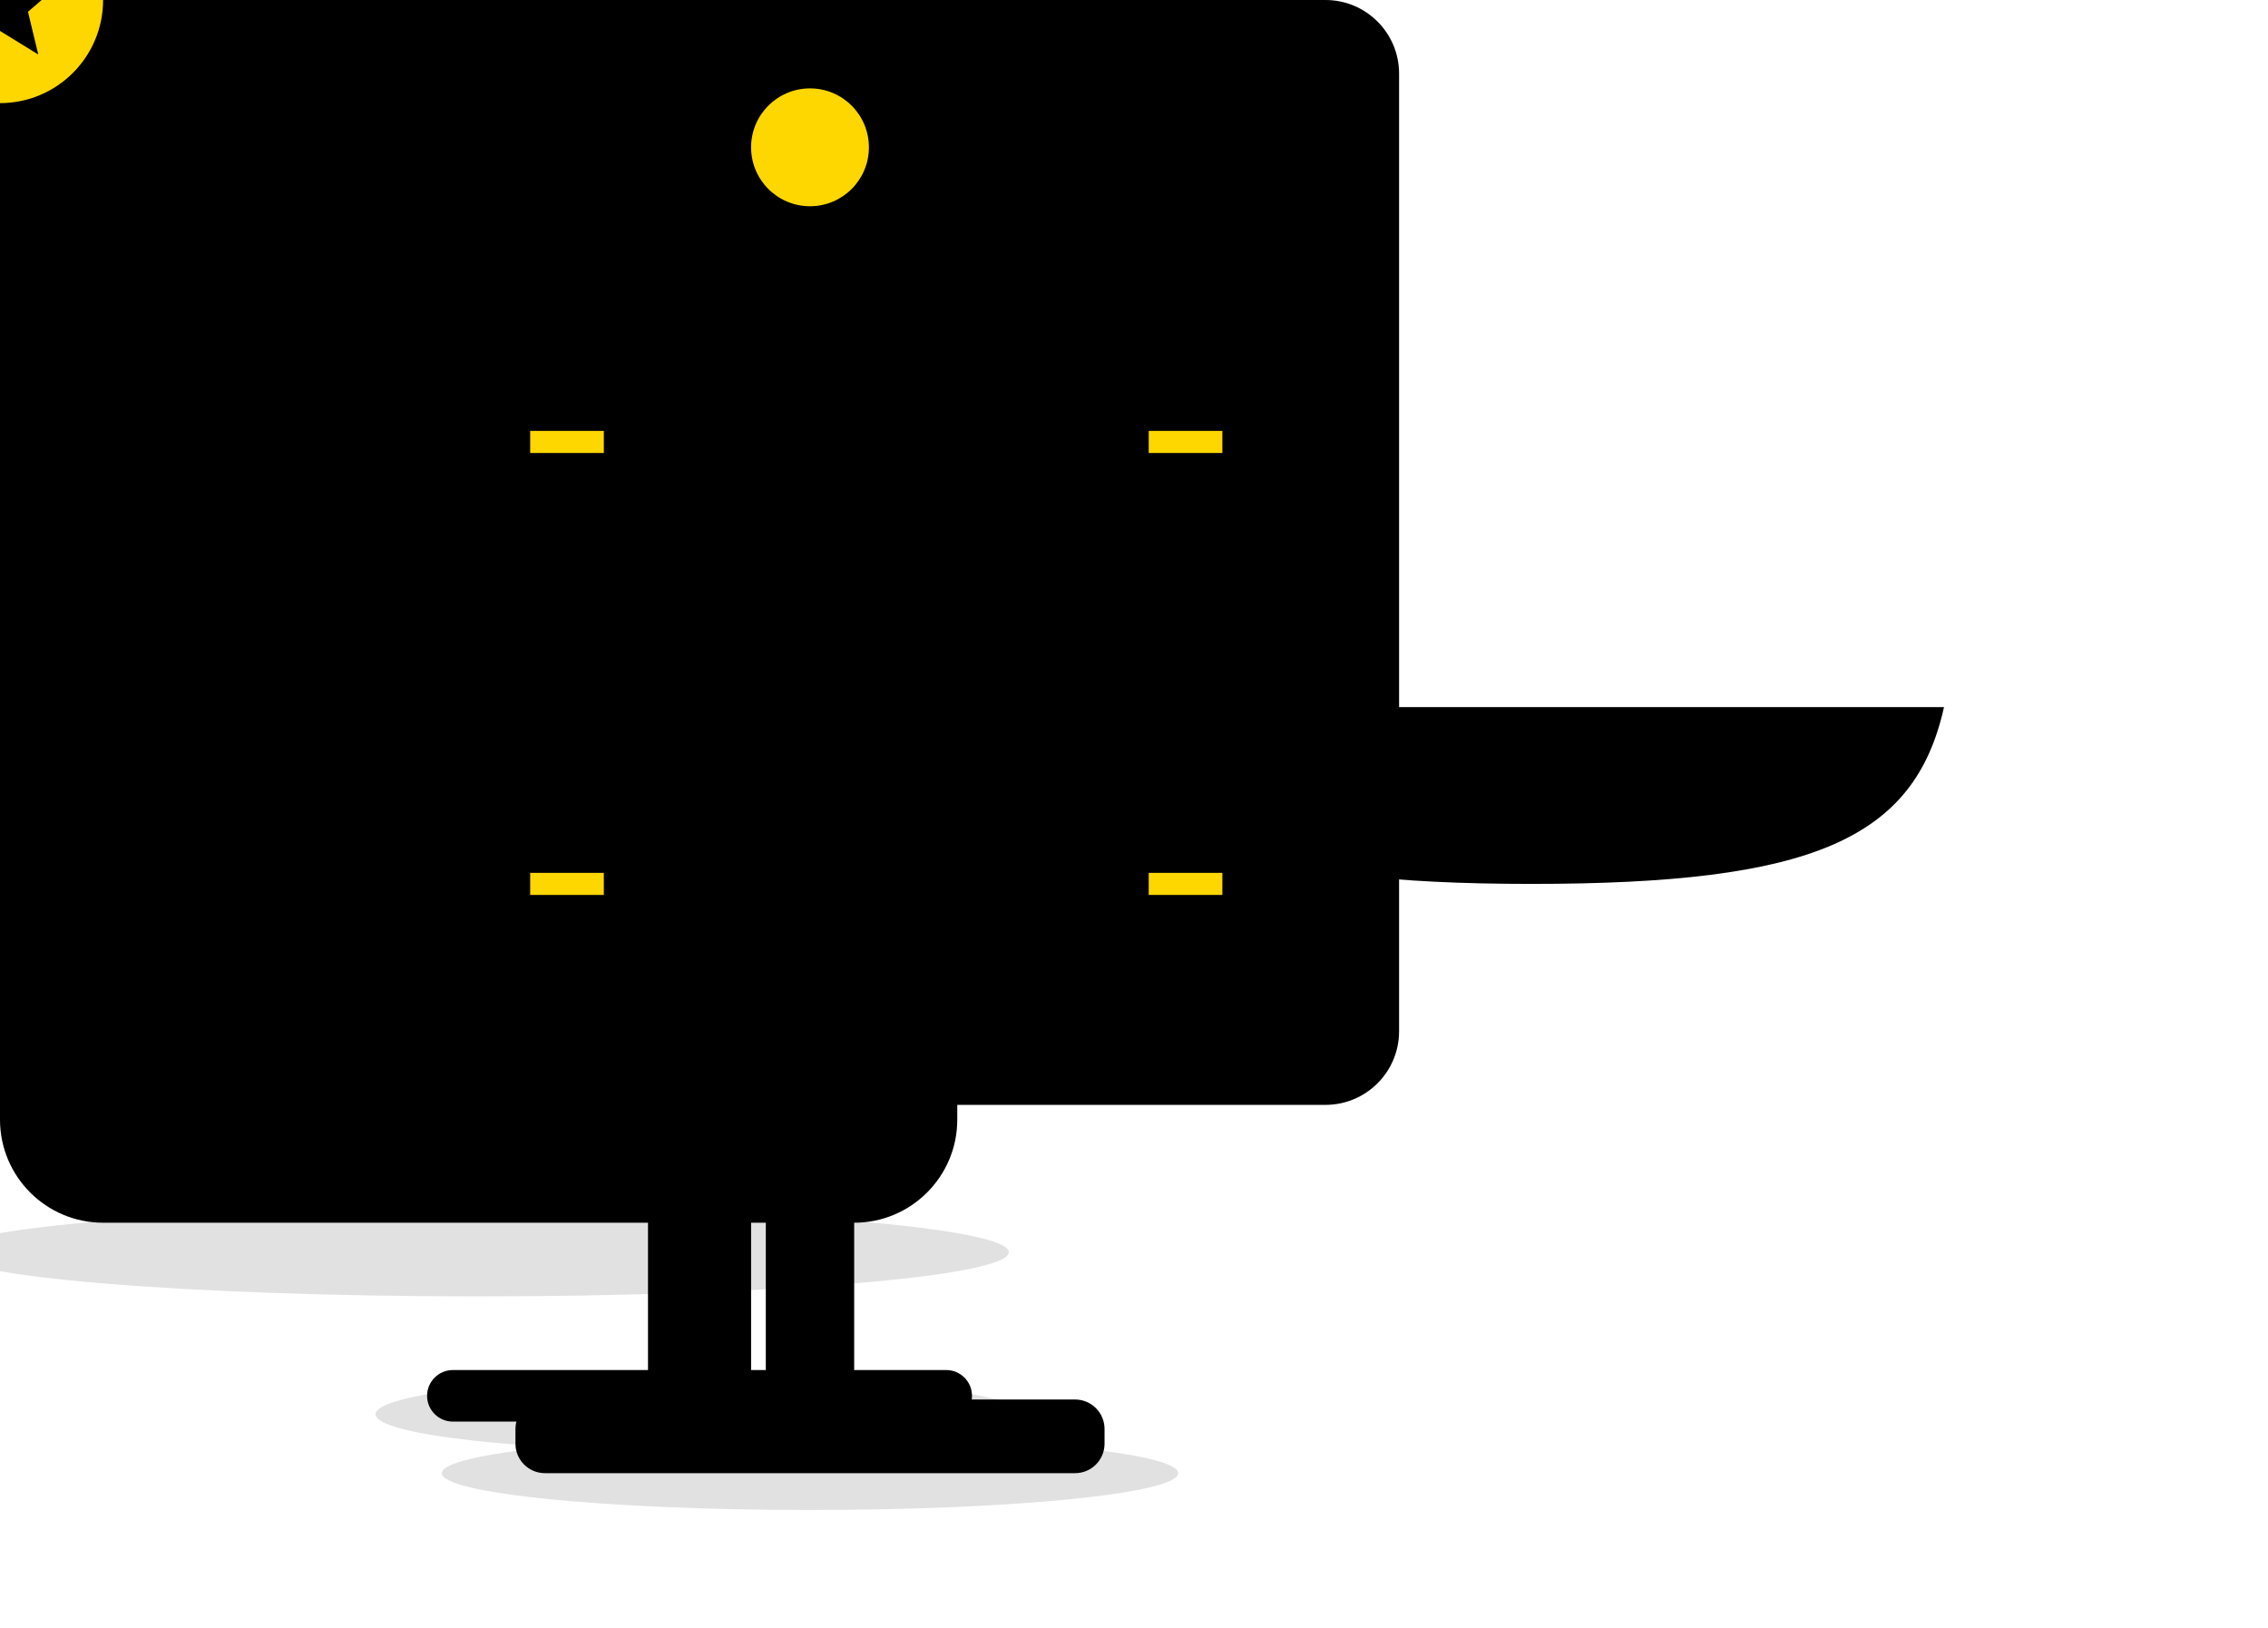
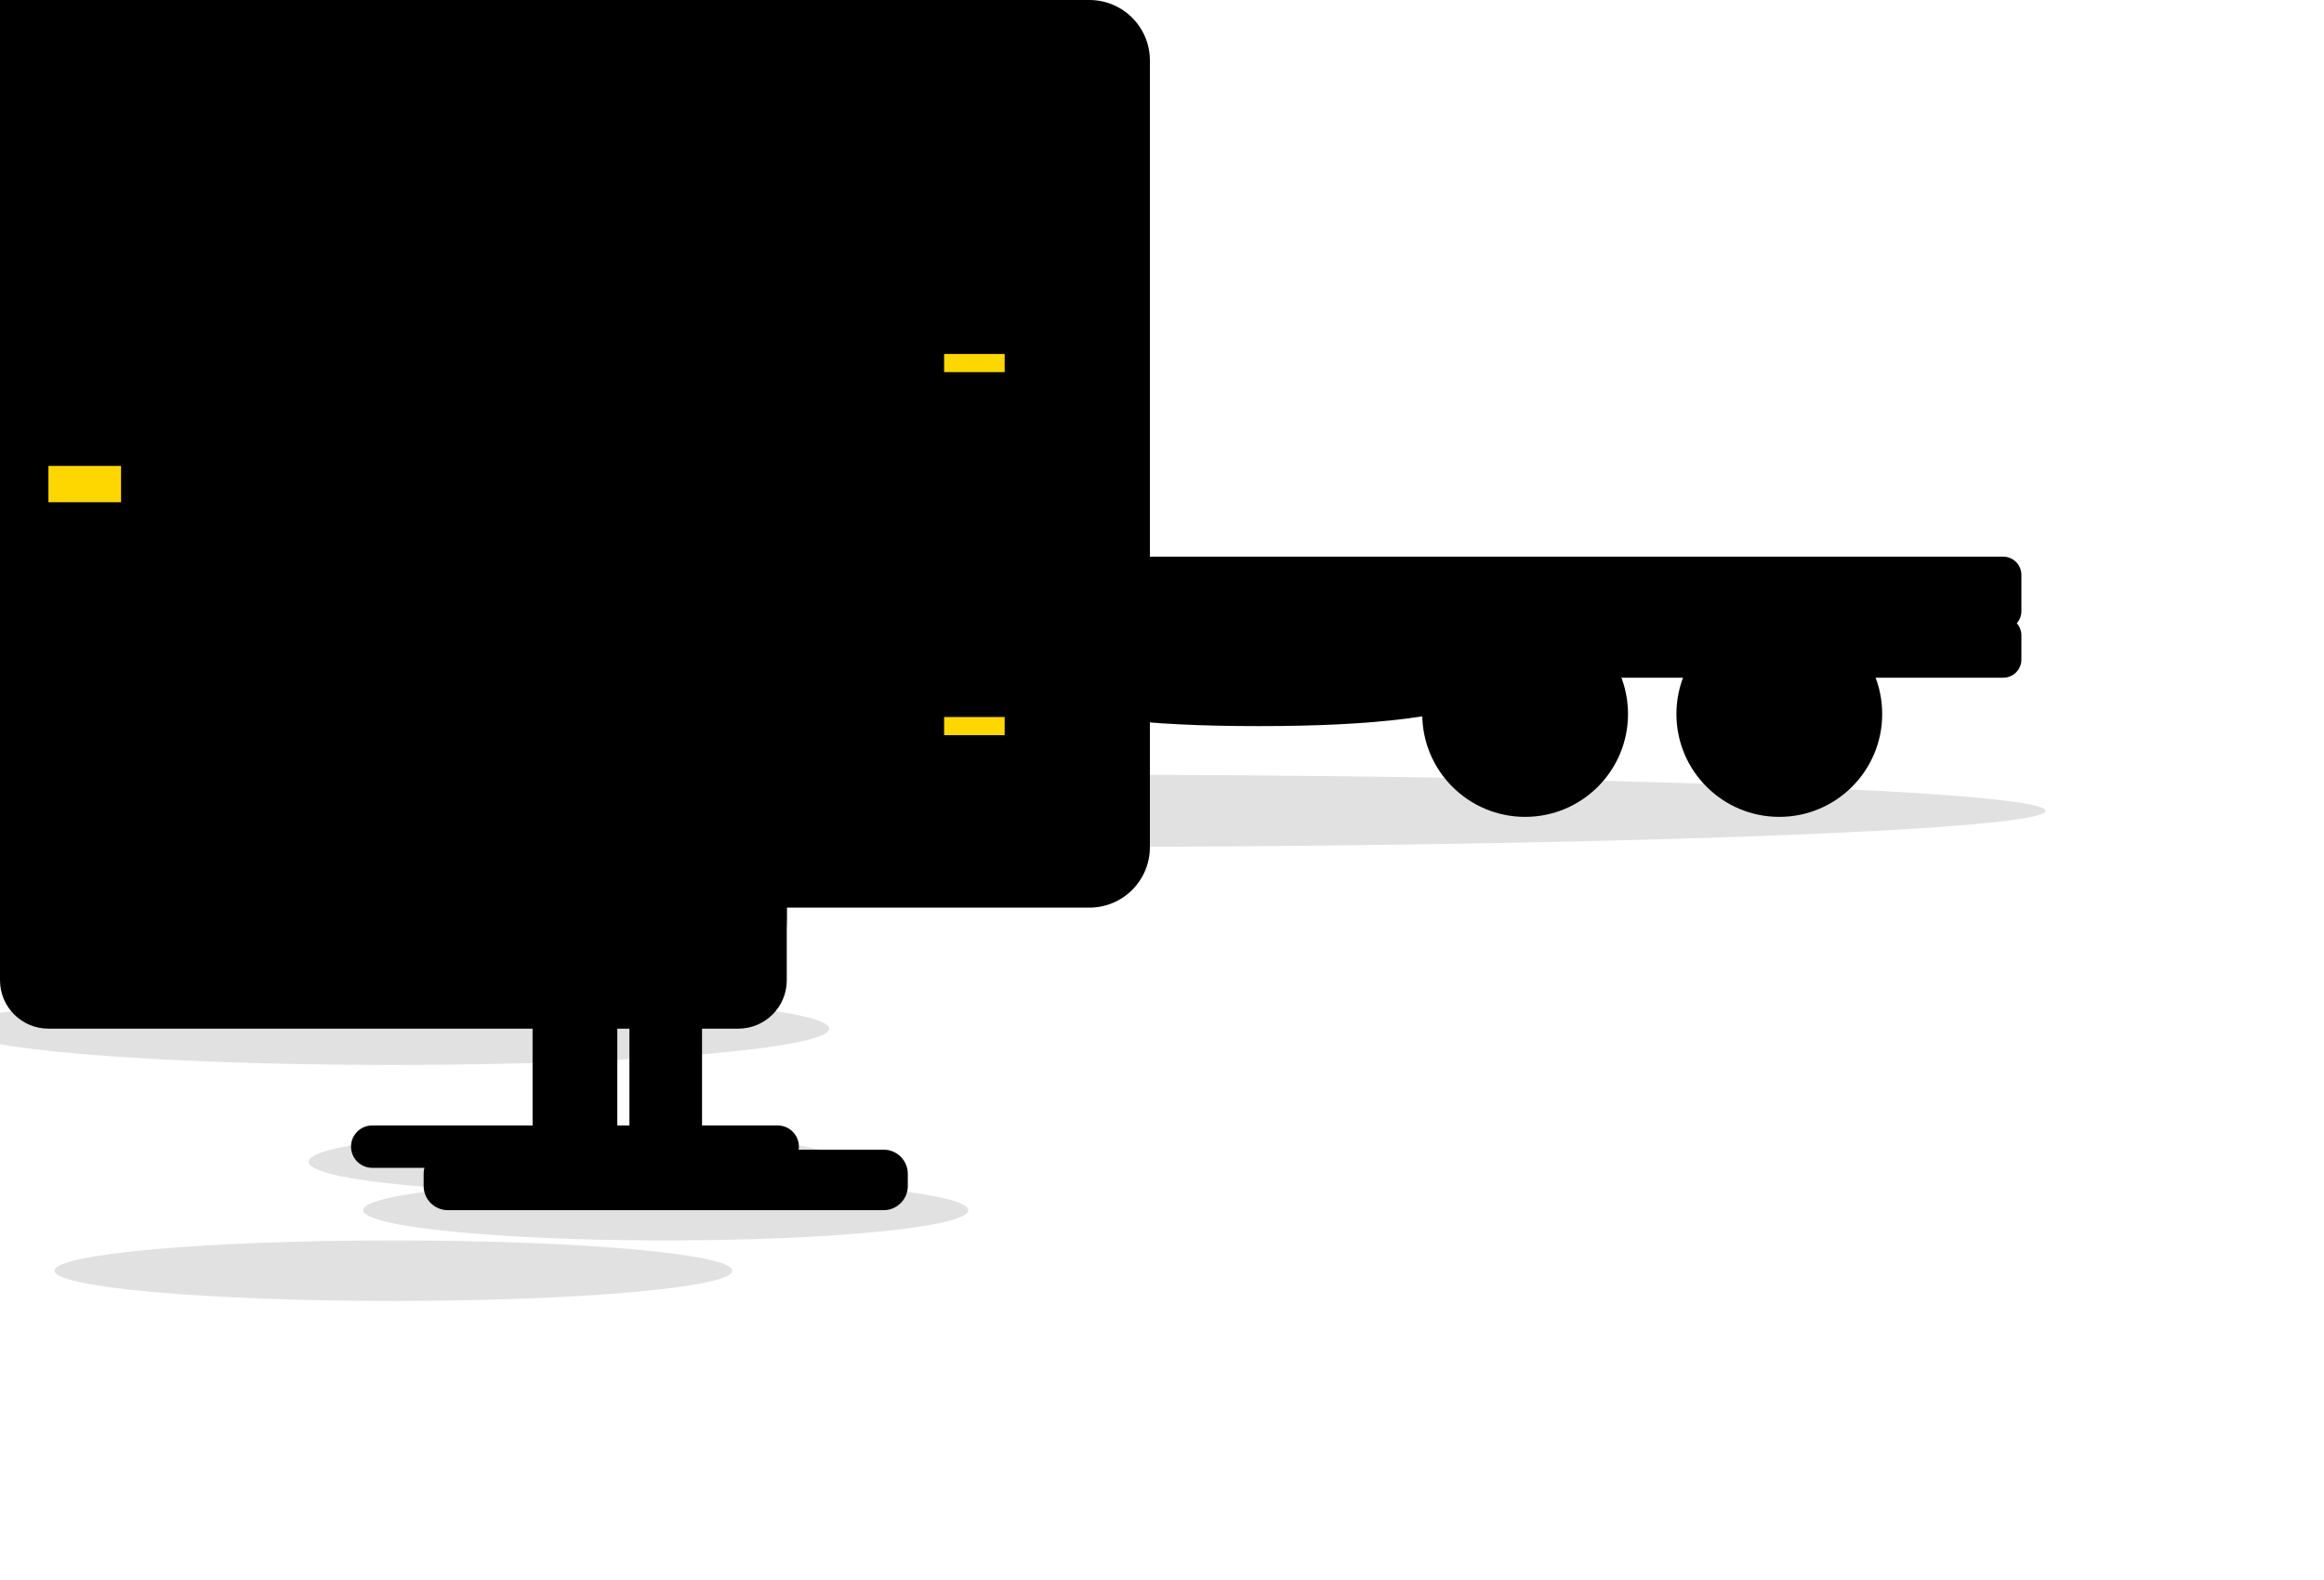
<svg>
  <g id="safe">
    <ellipse cx="55" cy="93" rx="62" ry="6" fill="ink" opacity=".12" />
    <rect x="12" y="84" width="16" height="9" rx="3" fill="dark" stroke="ink" />
    <rect x="82" y="84" width="16" height="9" rx="3" fill="dark" stroke="ink" />
    <rect x="0" y="0" width="110" height="88" rx="10" fill="acc" stroke="ink" />
    <rect x="10" y="10" width="90" height="68" rx="6" fill="acc-d" stroke="ink" />
    <rect x="4" y="20" width="8" height="12" rx="2" fill="dark" stroke="ink" stroke-width="1.6" />
    <rect x="4" y="56" width="8" height="12" rx="2" fill="dark" stroke="ink" stroke-width="1.6" />
    <circle cx="42" cy="44" r="16" fill="mute" stroke="ink" />
    <circle cx="42" cy="44" r="6" fill="dark" />
    <path d="M42 30 V33 M56 44 H53 M42 58 V55 M28 44 H31" stroke="ink" stroke-width="1.6" />
    <rect x="72" y="30" width="9" height="28" rx="4.5" fill="gold" stroke="ink" />
    <path d="M8 5 H60" stroke="paper" stroke-width="2.5" opacity=".4" />
  </g>
  <g id="calculator">
    <ellipse cx="65" cy="170" rx="72" ry="6" fill="ink" opacity=".12" />
    <rect x="0" y="0" width="130" height="166" rx="14" fill="acc" stroke="ink" />
    <rect x="14" y="14" width="102" height="40" rx="6" fill="mute" stroke="ink" />
    <path d="M30 34 H62" stroke="ink" stroke-width="4" />
    <circle cx="84" cy="25" r="5" fill="none" stroke="ink" stroke-width="2.6" />
    <circle cx="102" cy="43" r="5" fill="none" stroke="ink" stroke-width="2.6" />
    <path d="M104 22 L82 46" stroke="ink" stroke-width="2.6" />
    <rect x="14" y="66" width="21" height="18" rx="5" fill="paper" stroke="ink" />
    <rect x="41" y="66" width="21" height="18" rx="5" fill="paper" stroke="ink" />
    <rect x="68" y="66" width="21" height="18" rx="5" fill="paper" stroke="ink" />
    <rect x="95" y="66" width="21" height="18" rx="5" fill="paper" stroke="ink" />
    <rect x="14" y="90" width="21" height="18" rx="5" fill="gold" stroke="ink" />
    <rect x="41" y="90" width="21" height="18" rx="5" fill="paper" stroke="ink" />
    <rect x="68" y="90" width="21" height="18" rx="5" fill="paper" stroke="ink" />
    <rect x="95" y="90" width="21" height="18" rx="5" fill="paper" stroke="ink" />
    <rect x="14" y="114" width="21" height="18" rx="5" fill="paper" stroke="ink" />
    <rect x="41" y="114" width="21" height="18" rx="5" fill="paper" stroke="ink" />
    <rect x="68" y="114" width="21" height="18" rx="5" fill="paper" stroke="ink" />
    <rect x="14" y="138" width="21" height="18" rx="5" fill="paper" stroke="ink" />
    <rect x="41" y="138" width="21" height="18" rx="5" fill="paper" stroke="ink" />
    <rect x="68" y="138" width="21" height="18" rx="5" fill="paper" stroke="ink" />
    <rect x="95" y="114" width="21" height="42" rx="5" fill="acc-d" stroke="ink" />
    <path d="M101 132 H110 M101 138 H110" stroke="paper" stroke-width="2.4" />
  </g>
  <g id="bill">
    <rect x="-17" y="-10" width="34" height="20" rx="3" fill="money" stroke="ink" />
    <ellipse rx="5" ry="6" fill="none" stroke="ink" stroke-width="1.4" />
    <path d="M-13 -6 V6 M13 -6 V6" stroke="ink" stroke-width="1.2" opacity=".5" />
  </g>
  <g id="screen">
    <ellipse cx="95" cy="192" rx="44" ry="5" fill="ink" opacity=".12" />
    <rect x="88" y="148" width="14" height="40" fill="dark" stroke="ink" />
    <rect x="58" y="186" width="74" height="7" rx="3.5" fill="dark" stroke="ink" />
    <rect x="0" y="0" width="190" height="150" rx="10" fill="dark" stroke="ink" />
    <rect x="8" y="8" width="174" height="134" rx="6" fill="paper" />
    <rect x="15" y="16" width="76" height="52" rx="5" fill="mute" stroke="ink" stroke-width="1.6" />
    <rect x="99" y="16" width="76" height="52" rx="5" fill="mute" stroke="ink" stroke-width="1.6" />
    <rect x="15" y="76" width="76" height="52" rx="5" fill="acc-l" stroke="ink" stroke-width="1.6" />
    <rect x="99" y="76" width="76" height="52" rx="5" fill="mute" stroke="ink" stroke-width="1.6" />
    <use href="#car-side" transform="translate(22 20) scale(.28)" stroke-width="5.5" />
    <use href="#car-side" transform="translate(106 20) scale(.28)" stroke-width="5.5" />
    <use href="#car-side" transform="translate(22 80) scale(.28)" stroke-width="5.5" />
    <use href="#car-side" transform="translate(106 80) scale(.28)" stroke-width="5.5" />
    <path d="M24 60 H52 M108 60 H136 M24 120 H52 M108 120 H136" stroke="mute2" stroke-width="3" />
    <path d="M72 120 H82 M156 120 H166 M72 60 H82 M156 60 H166" stroke="gold" stroke-width="3" />
  </g>
  <g id="scales">
    <ellipse cx="110" cy="200" rx="50" ry="5" fill="ink" opacity=".12" />
    <rect x="104" y="20" width="12" height="174" fill="dark" stroke="ink" />
    <rect x="70" y="190" width="80" height="10" rx="4" fill="dark" stroke="ink" />
    <path d="M12 36 L208 4" stroke="ink" stroke-width="9" />
    <path d="M12 36 L208 4" stroke="dark" stroke-width="4.5" />
    <circle cx="110" cy="20" r="8" fill="gold" stroke="ink" />
    <path d="M12 36 L-38 128 M12 36 L62 128 M208 4 L158 96 M208 4 L258 96" stroke="ink" stroke-width="1.6" />
    <use href="#car-side" transform="translate(-38 73) scale(.45)" stroke-width="5.3" />
    <use href="#car-side" transform="translate(158 41) scale(.45)" stroke-width="5.3" />
    <path d="M-44 128 H68 C64 146 50 152 12 152 C-26 152 -40 146 -44 128Z" fill="mute" stroke="ink" />
    <path d="M152 96 H264 C260 114 246 120 208 120 C170 120 156 114 152 96Z" fill="mute" stroke="ink" />
  </g>
  <g id="check-badge">
    <circle r="16" fill="acc-d" stroke="ink" />
    <path d="M-7 0 L-2 6 L8 -6" fill="none" stroke="paper" stroke-width="4" />
  </g>
  <g id="star-badge">
    <circle r="14" fill="gold" stroke="ink" />
    <path d="M0 -8 L2.4 -2.6 L8.2 -2.2 L3.8 1.6 L5.2 7.4 L0 4.2 L-5.2 7.4 L-3.8 1.6 L-8.2 -2.2 L-2.4 -2.6Z" fill="paper" stroke="ink" stroke-width="1.4" />
  </g>
+   <g id="swap-badge">
+     <circle r="18" fill="acc" stroke="ink" />
+     <path d="M-9 -3 A9 9 0 0 1 7 -6" fill="none" stroke="paper" stroke-width="3" />
+     <path d="M4 -11 L9 -5 L2 -2Z" fill="paper" />
+     <path d="M9 3 A9 9 0 0 1 -7 6" fill="none" stroke="paper" stroke-width="3" />
+     <path d="M-4 11 L-9 5 L-2 2Z" fill="paper" />
+   </g>
+   <g id="doc-easel">
+     <ellipse cx="65" cy="210" rx="56" ry="5" fill="ink" opacity=".12" />
+     <path d="M24 160 L8 208 M106 160 L122 208" stroke="ink" stroke-width="7" />
+     <path d="M24 160 L8 208 M106 160 L122 208" stroke="dark" stroke-width="3" />
+     <rect x="0" y="0" width="130" height="170" rx="8" fill="dark" stroke="ink" />
+     <rect x="10" y="12" width="110" height="148" rx="4" fill="paper" stroke="ink" stroke-width="1.6" />
+     <rect x="48" y="-6" width="34" height="14" rx="4" fill="gold" stroke="ink" />
+     <rect x="20" y="22" width="90" height="12" rx="3" fill="acc" />
+     <path d="M22 46 H100 M22 58 H90 M22 70 H96 M22 82 H70" stroke="mute2" stroke-width="3.5" />
+     <path d="M70 140 C76 130 80 146 86 136 C90 130 94 142 104 134" fill="none" stroke="ink" stroke-width="1.8" />
+     <path d="M68 148 H108" stroke="mute2" stroke-width="2" />
+   </g>
+   <g id="stamp-mark">
+     <circle r="20" fill="none" stroke="acc-d" stroke-width="3.5" />
+     <circle r="14" fill="none" stroke="acc-d" stroke-width="1.6" />
+     <path d="M-7 0 L-2 6 L8 -6" fill="none" stroke="acc-d" stroke-width="4" />
+   </g>
+   <clipPath id="cab-window">
+     <path d="M20 22 H58 C64 22 68 26 69 32 L73 60 H20Z" />
+   </clipPath>
+   <g id="tow-truck">
+     <ellipse cx="170" cy="134" rx="168" ry="6" fill="ink" opacity=".12" />
+     <use href="#car-side" transform="translate(96 -26) scale(.95)" stroke-width="2.5" />
+     <rect x="8" y="102" width="326" height="10" rx="3" fill="dark" stroke="ink" />
+     <rect x="82" y="92" width="252" height="12" rx="3" fill="mute2" stroke="ink" />
+     <path d="M8 110 V30 C8 18 14 12 26 12 L62 12 C72 12 78 18 80 28 L86 110Z" fill="alt" stroke="ink" />
+     <path d="M20 22 H58 C64 22 68 26 69 32 L73 60 H20Z" fill="acc-l" stroke="ink" />
+     <g clip-path="url(#cab-window)">
+       <use href="#head" transform="translate(6 14) scale(.34)" stroke-width="7" />
+       <use href="#face-happy" transform="translate(6 14) scale(.34)" stroke-width="7" />
+     </g>
+     <path d="M20 22 H58 C64 22 68 26 69 32 L73 60 H20Z" fill="none" stroke="ink" />
+     <path d="M8 80 H20" stroke="gold" stroke-width="6" />
+     <path d="M60 72 H70" stroke="ink" stroke-width="2.4" />
+     <circle cx="44" cy="118" r="17" fill="dark" stroke="ink" />
+     <circle cx="252" cy="118" r="17" fill="dark" stroke="ink" />
+     <circle cx="294" cy="118" r="17" fill="dark" stroke="ink" />
+     <circle cx="44" cy="118" r="7" fill="mute" stroke="ink" stroke-width="1.8" />
+     <circle cx="252" cy="118" r="7" fill="mute" stroke="ink" stroke-width="1.8" />
+     <circle cx="294" cy="118" r="7" fill="mute" stroke="ink" stroke-width="1.8" />
+   </g>
+   <g id="bow-big">
+     <path d="M0 0 C-14 -26 -46 -24 -40 -4 C-36 8 -14 6 0 0 C14 6 36 8 40 -4 C46 -24 14 -26 0 0Z" fill="bow" stroke="ink" />
+     <path d="M-2 2 L-16 22 M2 2 L16 22" stroke="ink" stroke-width="9" />
+     <path d="M-2 2 L-16 22 M2 2 L16 22" stroke="bow" stroke-width="5" />
+     <circle r="7" fill="bow" stroke="ink" />
+   </g>
+   <g id="tire">
+     <circle r="46" fill="dark" stroke="ink" />
+     <path d="M0 -46 V-38 M32.5 -32.5 L27 -27 M46 0 H38 M32.5 32.5 L27 27 M0 46 V38 M-32.5 32.5 L-27 27 M-46 0 H-38 M-32.5 -32.5 L-27 -27" stroke="ink" stroke-width="2.4" />
+     <circle r="24" fill="mute" stroke="ink" />
+     <circle r="7" fill="ink" />
+     <circle cy="-14" r="2.4" fill="ink" />
+     <circle cx="14" r="2.4" fill="ink" />
+     <circle cy="14" r="2.4" fill="ink" />
+     <circle cx="-14" r="2.4" fill="ink" />
+     <path d="M-18 -30 Q-8 -36 6 -35" fill="none" stroke="paper" stroke-width="3" opacity=".4" />
+   </g>
+   <g id="snow-badge">
+     <circle r="16" fill="acc-l" stroke="ink" />
+     <path d="M0 -10 V10 M-8.7 -5 L8.7 5 M-8.7 5 L8.7 -5" stroke="paper" stroke-width="3" />
+   </g>
+   <g id="sun-badge">
+     <circle r="16" fill="gold" stroke="ink" />
+     <circle r="6" fill="paper" />
+     <path d="M0 -12 V-9 M0 12 V9 M-12 0 H-9 M12 0 H9 M-8.5 -8.5 L-6.4 -6.4 M8.5 8.5 L6.4 6.4 M-8.5 8.5 L-6.4 6.4 M8.5 -8.5 L6.4 -6.4" stroke="paper" stroke-width="2.4" />
+   </g>
+   <g id="bucket">
+     <ellipse cx="28" cy="52" rx="30" ry="4" fill="ink" opacity=".12" />
+     <path d="M8 14 C8 -10 48 -10 48 14" fill="none" stroke="ink" stroke-width="2.4" />
+     <path d="M2 12 H54 L48 50 H8Z" fill="acc-d" stroke="ink" />
+     <path d="M4 22 H52" stroke="ink" stroke-width="1.6" />
+     <circle cx="14" cy="8" r="7" fill="paper" stroke="ink" stroke-width="1.6" />
+     <circle cx="26" cy="5" r="8" fill="paper" stroke="ink" stroke-width="1.6" />
+     <circle cx="40" cy="8" r="7" fill="paper" stroke="ink" stroke-width="1.6" />
+   </g>
+   <g id="foam">
+     <circle cx="0" cy="0" r="9" fill="paper" stroke="ink" stroke-width="1.6" />
+     <circle cx="12" cy="-4" r="7" fill="paper" stroke="ink" stroke-width="1.6" />
+     <circle cx="22" cy="2" r="5" fill="paper" stroke="ink" stroke-width="1.6" />
+     <circle cx="-10" cy="4" r="5" fill="paper" stroke="ink" stroke-width="1.6" />
+   </g>
+   <g id="wrench">
+     <path d="M-26 -5 H22 V5 H-26Z" fill="mute" stroke="ink" />
+     <path d="M-26 -11 A11 11 0 1 0 -26 11 L-30 4 H-36 V-4 H-30Z" fill="mute" stroke="ink" />
+     <circle cx="26" r="9" fill="mute" stroke="ink" />
+     <circle cx="26" r="4" fill="dark" />
+   </g>
+   <g id="chat-a">
+     <path d="M0 8 Q0 0 8 0 H86 Q94 0 94 8 V38 Q94 46 86 46 H24 L10 58 L12 46 H8 Q0 46 0 38Z" fill="acc" stroke="ink" />
+     <path d="M14 16 H78 M14 30 H56" stroke="paper" stroke-width="4" />
+   </g>
+   <g id="chat-b">
+     <path d="M0 8 Q0 0 8 0 H70 Q78 0 78 8 V32 Q78 40 70 40 H66 L68 52 L54 40 H8 Q0 40 0 32Z" fill="mute" stroke="ink" />
+     <circle cx="24" cy="20" r="4" fill="ink" />
+     <circle cx="39" cy="20" r="4" fill="ink" />
+     <circle cx="54" cy="20" r="4" fill="ink" />
+   </g>
+   <g id="clock-badge">
+     <circle r="18" fill="paper" stroke="ink" />
+     <path d="M0 -10 V0 L7 5" fill="none" stroke="ink" stroke-width="3" />
+     <circle r="2" fill="ink" />
+     <path d="M0 -15 V-13 M15 0 H13 M0 15 V13 M-15 0 H-13" stroke="ink" stroke-width="2" />
+   </g>
+   <g id="heart">
+     <path d="M0 8 C-14 -2 -12 -14 -5 -14 C-2 -14 0 -11 0 -9 C0 -11 2 -14 5 -14 C12 -14 14 -2 0 8Z" fill="bow" stroke="ink" stroke-width="2" />
+   </g>
+   <g id="service-badge">
+     <circle r="16" fill="acc-d" stroke="ink" />
+     <g transform="rotate(-45) scale(.34)" stroke-width="6">
+       <use href="#wrench" />
+     </g>
+   </g>
</svg>
